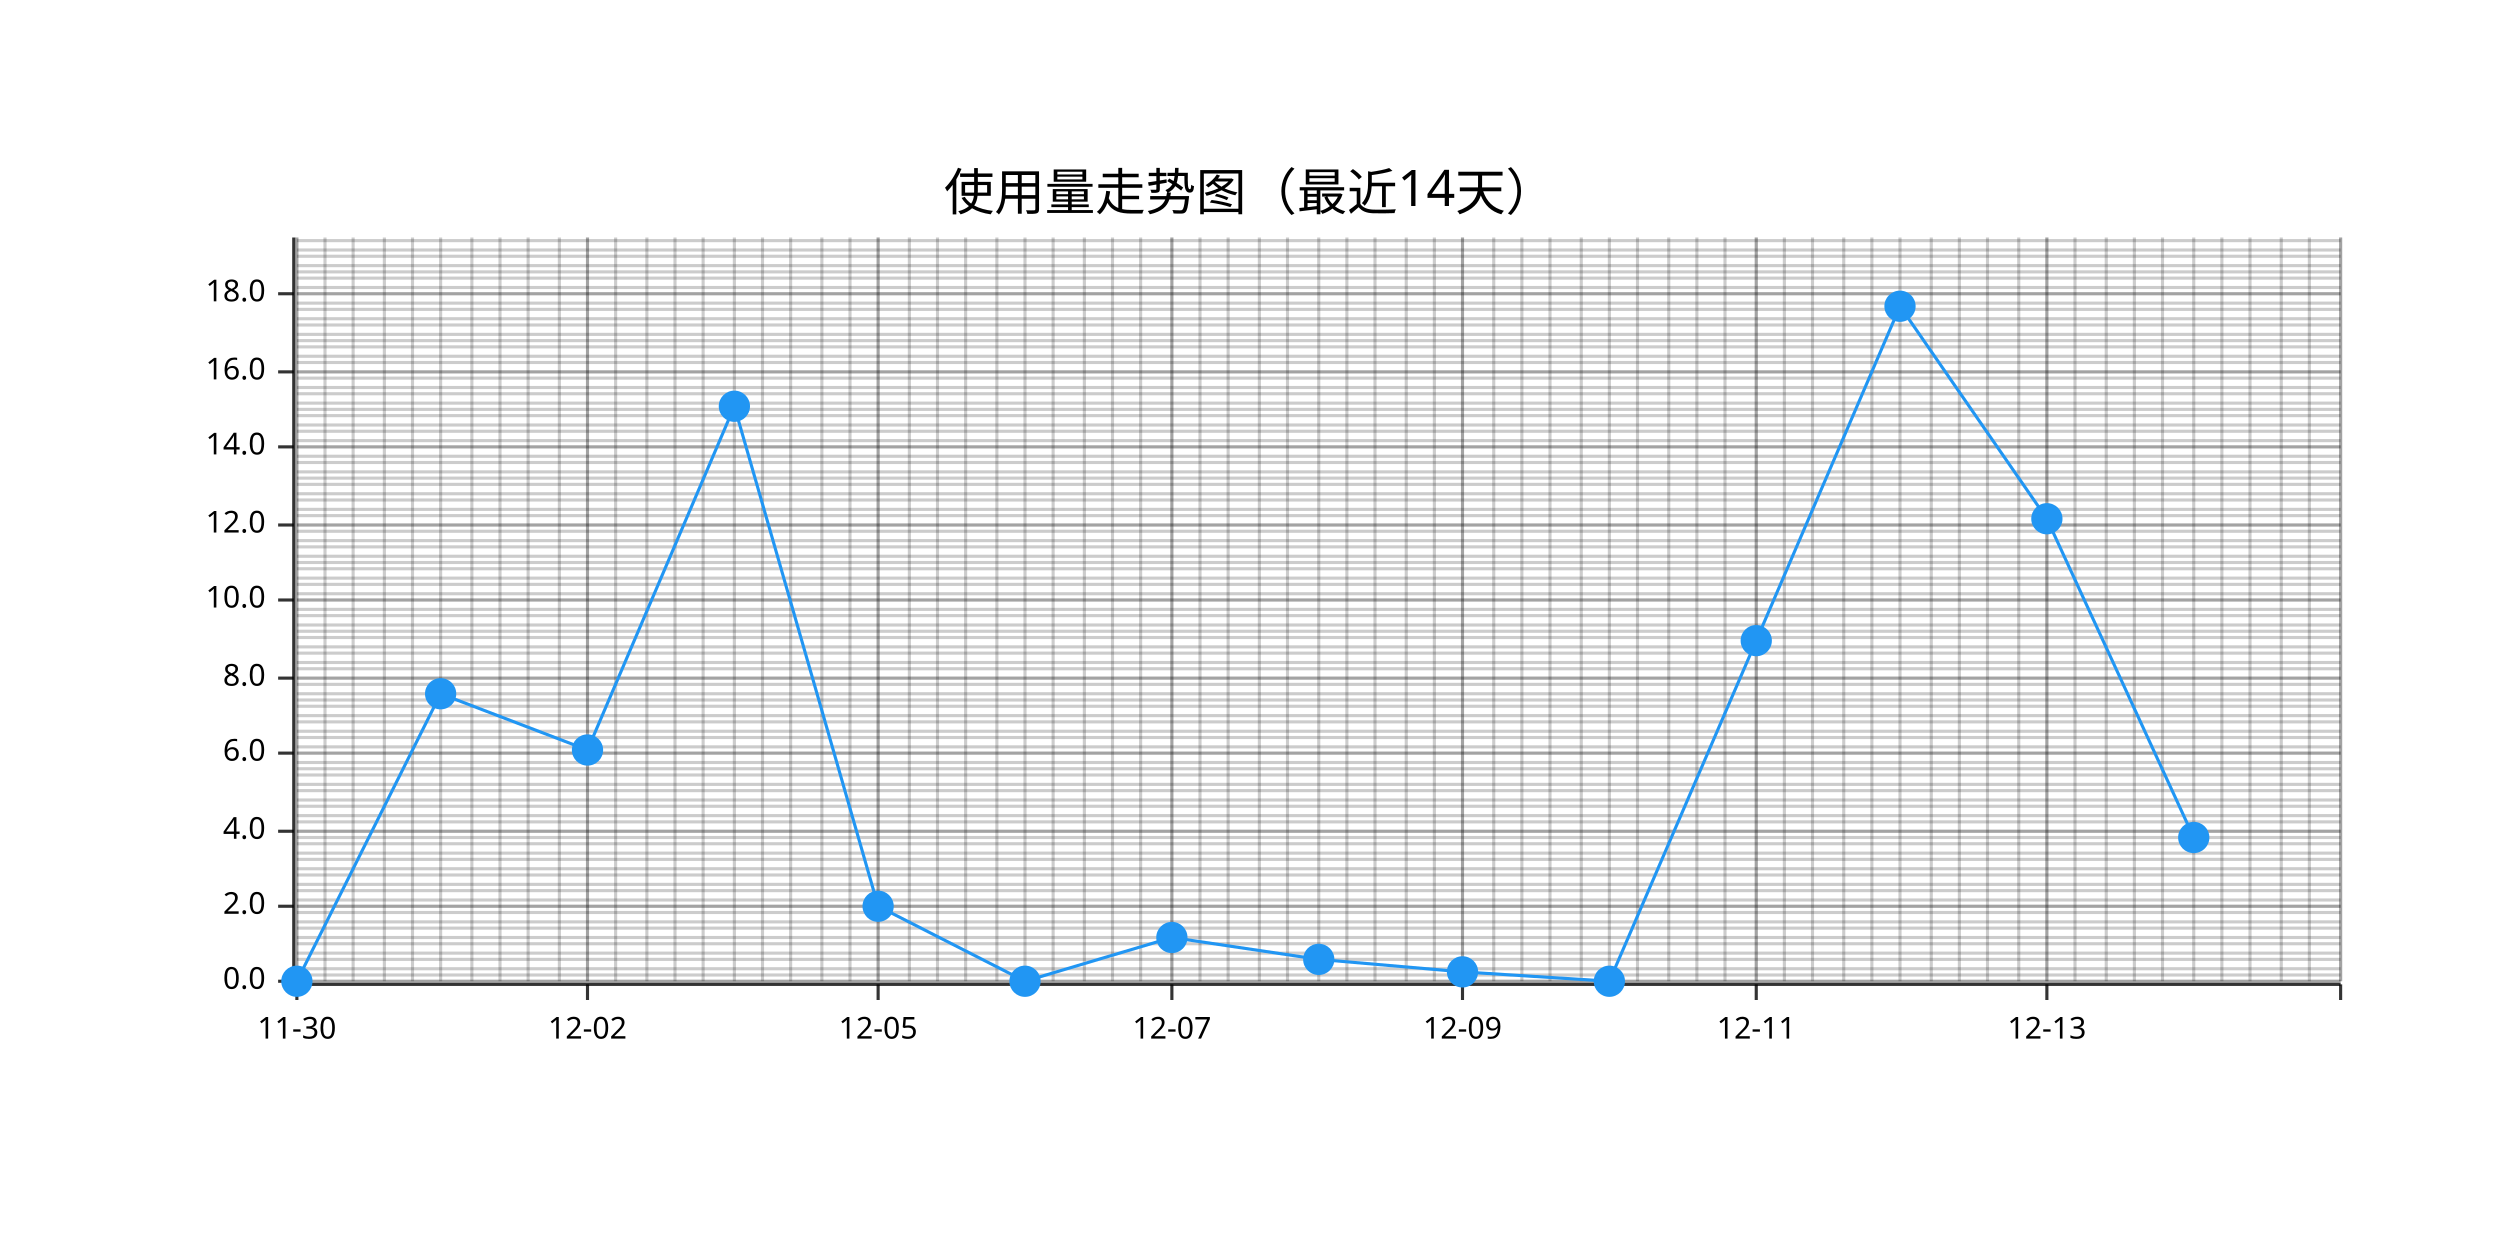
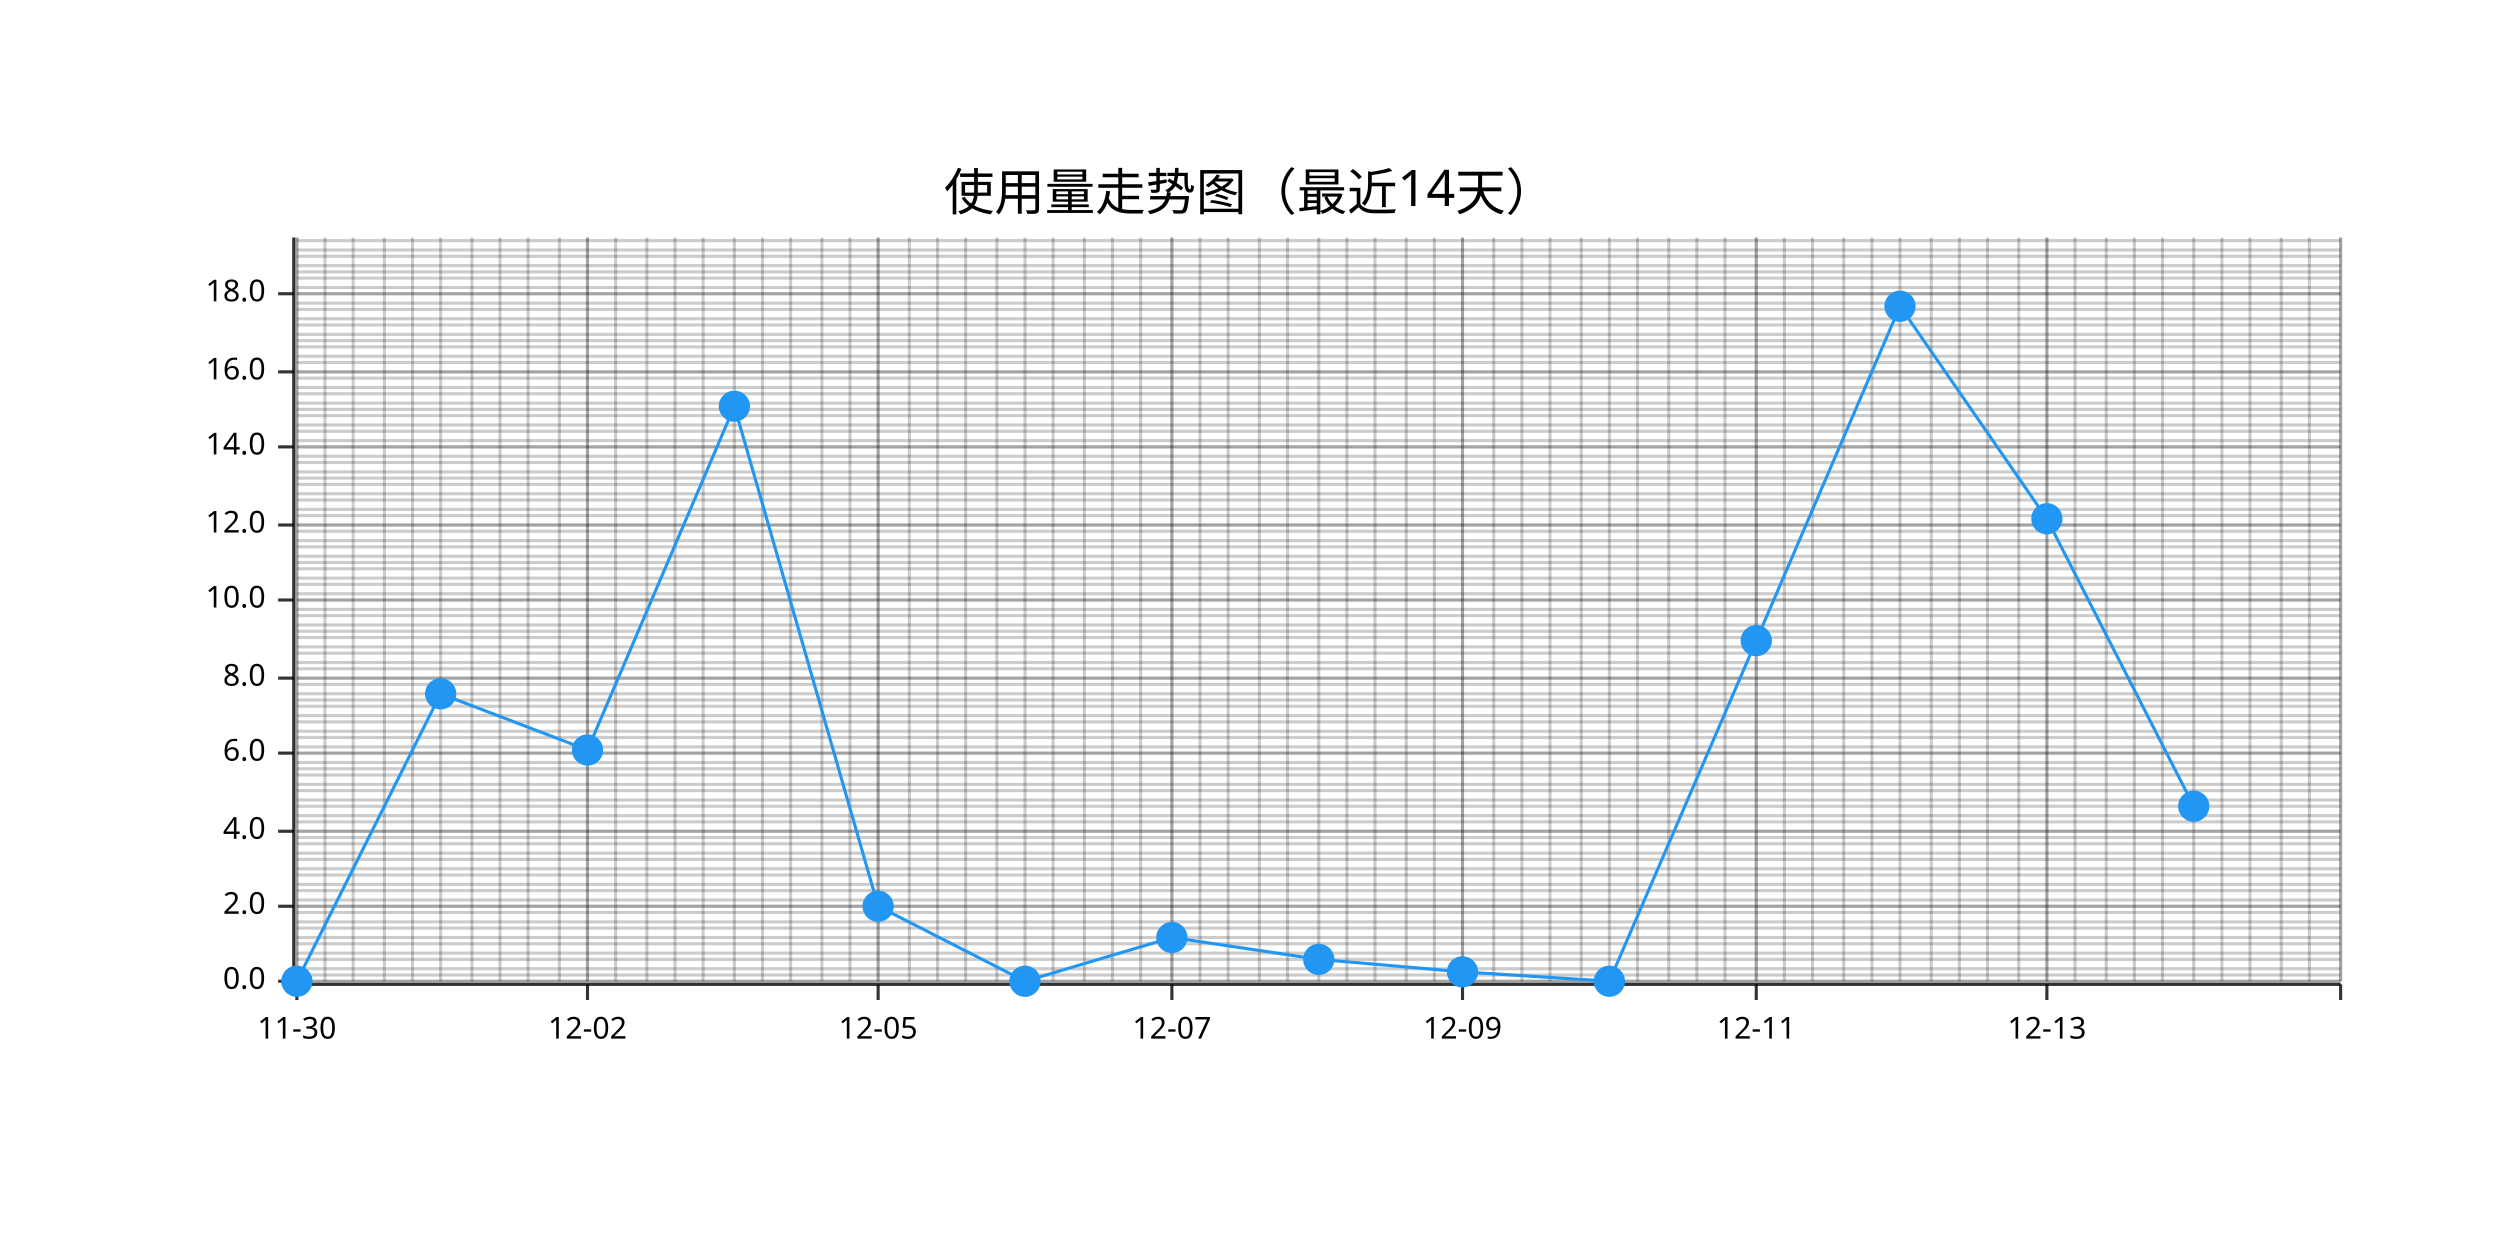
<svg xmlns="http://www.w3.org/2000/svg" width="800" height="400" viewBox="0 0 800 400">
  <rect x="0" y="0" width="800" height="400" opacity="1" fill="#FFFFFF" stroke="none" />
  <text x="400" y="55" dy="0.76em" text-anchor="middle" font-family="sans-serif" font-size="16.129" opacity="1" fill="#000000">
使用量走势图（最近14天）
</text>
  <line opacity="0.2" stroke="#000000" stroke-width="1" x1="95" y1="314" x2="95" y2="76" />
  <line opacity="0.2" stroke="#000000" stroke-width="1" x1="104" y1="314" x2="104" y2="76" />
  <line opacity="0.2" stroke="#000000" stroke-width="1" x1="113" y1="314" x2="113" y2="76" />
  <line opacity="0.2" stroke="#000000" stroke-width="1" x1="123" y1="314" x2="123" y2="76" />
  <line opacity="0.2" stroke="#000000" stroke-width="1" x1="132" y1="314" x2="132" y2="76" />
  <line opacity="0.2" stroke="#000000" stroke-width="1" x1="141" y1="314" x2="141" y2="76" />
  <line opacity="0.2" stroke="#000000" stroke-width="1" x1="151" y1="314" x2="151" y2="76" />
  <line opacity="0.2" stroke="#000000" stroke-width="1" x1="160" y1="314" x2="160" y2="76" />
  <line opacity="0.2" stroke="#000000" stroke-width="1" x1="169" y1="314" x2="169" y2="76" />
  <line opacity="0.2" stroke="#000000" stroke-width="1" x1="179" y1="314" x2="179" y2="76" />
  <line opacity="0.2" stroke="#000000" stroke-width="1" x1="188" y1="314" x2="188" y2="76" />
  <line opacity="0.2" stroke="#000000" stroke-width="1" x1="197" y1="314" x2="197" y2="76" />
  <line opacity="0.2" stroke="#000000" stroke-width="1" x1="207" y1="314" x2="207" y2="76" />
  <line opacity="0.2" stroke="#000000" stroke-width="1" x1="216" y1="314" x2="216" y2="76" />
  <line opacity="0.2" stroke="#000000" stroke-width="1" x1="225" y1="314" x2="225" y2="76" />
  <line opacity="0.2" stroke="#000000" stroke-width="1" x1="235" y1="314" x2="235" y2="76" />
  <line opacity="0.2" stroke="#000000" stroke-width="1" x1="244" y1="314" x2="244" y2="76" />
  <line opacity="0.2" stroke="#000000" stroke-width="1" x1="253" y1="314" x2="253" y2="76" />
  <line opacity="0.2" stroke="#000000" stroke-width="1" x1="263" y1="314" x2="263" y2="76" />
  <line opacity="0.2" stroke="#000000" stroke-width="1" x1="272" y1="314" x2="272" y2="76" />
  <line opacity="0.2" stroke="#000000" stroke-width="1" x1="281" y1="314" x2="281" y2="76" />
  <line opacity="0.2" stroke="#000000" stroke-width="1" x1="291" y1="314" x2="291" y2="76" />
  <line opacity="0.2" stroke="#000000" stroke-width="1" x1="300" y1="314" x2="300" y2="76" />
  <line opacity="0.2" stroke="#000000" stroke-width="1" x1="309" y1="314" x2="309" y2="76" />
  <line opacity="0.2" stroke="#000000" stroke-width="1" x1="319" y1="314" x2="319" y2="76" />
  <line opacity="0.2" stroke="#000000" stroke-width="1" x1="328" y1="314" x2="328" y2="76" />
  <line opacity="0.2" stroke="#000000" stroke-width="1" x1="337" y1="314" x2="337" y2="76" />
  <line opacity="0.2" stroke="#000000" stroke-width="1" x1="347" y1="314" x2="347" y2="76" />
  <line opacity="0.2" stroke="#000000" stroke-width="1" x1="356" y1="314" x2="356" y2="76" />
  <line opacity="0.2" stroke="#000000" stroke-width="1" x1="365" y1="314" x2="365" y2="76" />
  <line opacity="0.2" stroke="#000000" stroke-width="1" x1="375" y1="314" x2="375" y2="76" />
  <line opacity="0.2" stroke="#000000" stroke-width="1" x1="384" y1="314" x2="384" y2="76" />
  <line opacity="0.2" stroke="#000000" stroke-width="1" x1="393" y1="314" x2="393" y2="76" />
  <line opacity="0.2" stroke="#000000" stroke-width="1" x1="403" y1="314" x2="403" y2="76" />
  <line opacity="0.2" stroke="#000000" stroke-width="1" x1="412" y1="314" x2="412" y2="76" />
  <line opacity="0.2" stroke="#000000" stroke-width="1" x1="422" y1="314" x2="422" y2="76" />
  <line opacity="0.2" stroke="#000000" stroke-width="1" x1="431" y1="314" x2="431" y2="76" />
  <line opacity="0.2" stroke="#000000" stroke-width="1" x1="440" y1="314" x2="440" y2="76" />
  <line opacity="0.2" stroke="#000000" stroke-width="1" x1="450" y1="314" x2="450" y2="76" />
  <line opacity="0.2" stroke="#000000" stroke-width="1" x1="459" y1="314" x2="459" y2="76" />
  <line opacity="0.2" stroke="#000000" stroke-width="1" x1="468" y1="314" x2="468" y2="76" />
  <line opacity="0.2" stroke="#000000" stroke-width="1" x1="478" y1="314" x2="478" y2="76" />
  <line opacity="0.2" stroke="#000000" stroke-width="1" x1="487" y1="314" x2="487" y2="76" />
  <line opacity="0.2" stroke="#000000" stroke-width="1" x1="496" y1="314" x2="496" y2="76" />
  <line opacity="0.2" stroke="#000000" stroke-width="1" x1="506" y1="314" x2="506" y2="76" />
  <line opacity="0.2" stroke="#000000" stroke-width="1" x1="515" y1="314" x2="515" y2="76" />
  <line opacity="0.2" stroke="#000000" stroke-width="1" x1="524" y1="314" x2="524" y2="76" />
  <line opacity="0.2" stroke="#000000" stroke-width="1" x1="534" y1="314" x2="534" y2="76" />
  <line opacity="0.2" stroke="#000000" stroke-width="1" x1="543" y1="314" x2="543" y2="76" />
  <line opacity="0.2" stroke="#000000" stroke-width="1" x1="552" y1="314" x2="552" y2="76" />
  <line opacity="0.2" stroke="#000000" stroke-width="1" x1="562" y1="314" x2="562" y2="76" />
  <line opacity="0.2" stroke="#000000" stroke-width="1" x1="571" y1="314" x2="571" y2="76" />
  <line opacity="0.2" stroke="#000000" stroke-width="1" x1="580" y1="314" x2="580" y2="76" />
  <line opacity="0.2" stroke="#000000" stroke-width="1" x1="590" y1="314" x2="590" y2="76" />
  <line opacity="0.2" stroke="#000000" stroke-width="1" x1="599" y1="314" x2="599" y2="76" />
  <line opacity="0.2" stroke="#000000" stroke-width="1" x1="608" y1="314" x2="608" y2="76" />
  <line opacity="0.2" stroke="#000000" stroke-width="1" x1="618" y1="314" x2="618" y2="76" />
  <line opacity="0.2" stroke="#000000" stroke-width="1" x1="627" y1="314" x2="627" y2="76" />
  <line opacity="0.2" stroke="#000000" stroke-width="1" x1="636" y1="314" x2="636" y2="76" />
  <line opacity="0.2" stroke="#000000" stroke-width="1" x1="646" y1="314" x2="646" y2="76" />
  <line opacity="0.2" stroke="#000000" stroke-width="1" x1="655" y1="314" x2="655" y2="76" />
  <line opacity="0.2" stroke="#000000" stroke-width="1" x1="664" y1="314" x2="664" y2="76" />
  <line opacity="0.2" stroke="#000000" stroke-width="1" x1="674" y1="314" x2="674" y2="76" />
  <line opacity="0.2" stroke="#000000" stroke-width="1" x1="683" y1="314" x2="683" y2="76" />
  <line opacity="0.2" stroke="#000000" stroke-width="1" x1="692" y1="314" x2="692" y2="76" />
  <line opacity="0.2" stroke="#000000" stroke-width="1" x1="702" y1="314" x2="702" y2="76" />
  <line opacity="0.2" stroke="#000000" stroke-width="1" x1="711" y1="314" x2="711" y2="76" />
  <line opacity="0.2" stroke="#000000" stroke-width="1" x1="720" y1="314" x2="720" y2="76" />
  <line opacity="0.2" stroke="#000000" stroke-width="1" x1="730" y1="314" x2="730" y2="76" />
  <line opacity="0.2" stroke="#000000" stroke-width="1" x1="739" y1="314" x2="739" y2="76" />
  <line opacity="0.2" stroke="#000000" stroke-width="1" x1="749" y1="314" x2="749" y2="76" />
  <line opacity="0.2" stroke="#000000" stroke-width="1" x1="95" y1="314" x2="749" y2="314" />
  <line opacity="0.2" stroke="#000000" stroke-width="1" x1="95" y1="312" x2="749" y2="312" />
  <line opacity="0.2" stroke="#000000" stroke-width="1" x1="95" y1="310" x2="749" y2="310" />
  <line opacity="0.2" stroke="#000000" stroke-width="1" x1="95" y1="307" x2="749" y2="307" />
  <line opacity="0.2" stroke="#000000" stroke-width="1" x1="95" y1="305" x2="749" y2="305" />
  <line opacity="0.2" stroke="#000000" stroke-width="1" x1="95" y1="302" x2="749" y2="302" />
  <line opacity="0.2" stroke="#000000" stroke-width="1" x1="95" y1="300" x2="749" y2="300" />
  <line opacity="0.2" stroke="#000000" stroke-width="1" x1="95" y1="297" x2="749" y2="297" />
  <line opacity="0.2" stroke="#000000" stroke-width="1" x1="95" y1="295" x2="749" y2="295" />
  <line opacity="0.2" stroke="#000000" stroke-width="1" x1="95" y1="292" x2="749" y2="292" />
  <line opacity="0.2" stroke="#000000" stroke-width="1" x1="95" y1="290" x2="749" y2="290" />
  <line opacity="0.2" stroke="#000000" stroke-width="1" x1="95" y1="288" x2="749" y2="288" />
  <line opacity="0.2" stroke="#000000" stroke-width="1" x1="95" y1="285" x2="749" y2="285" />
  <line opacity="0.2" stroke="#000000" stroke-width="1" x1="95" y1="283" x2="749" y2="283" />
  <line opacity="0.2" stroke="#000000" stroke-width="1" x1="95" y1="280" x2="749" y2="280" />
  <line opacity="0.2" stroke="#000000" stroke-width="1" x1="95" y1="278" x2="749" y2="278" />
  <line opacity="0.2" stroke="#000000" stroke-width="1" x1="95" y1="275" x2="749" y2="275" />
  <line opacity="0.2" stroke="#000000" stroke-width="1" x1="95" y1="273" x2="749" y2="273" />
  <line opacity="0.2" stroke="#000000" stroke-width="1" x1="95" y1="270" x2="749" y2="270" />
  <line opacity="0.2" stroke="#000000" stroke-width="1" x1="95" y1="268" x2="749" y2="268" />
  <line opacity="0.2" stroke="#000000" stroke-width="1" x1="95" y1="266" x2="749" y2="266" />
  <line opacity="0.2" stroke="#000000" stroke-width="1" x1="95" y1="263" x2="749" y2="263" />
  <line opacity="0.2" stroke="#000000" stroke-width="1" x1="95" y1="261" x2="749" y2="261" />
  <line opacity="0.2" stroke="#000000" stroke-width="1" x1="95" y1="258" x2="749" y2="258" />
  <line opacity="0.2" stroke="#000000" stroke-width="1" x1="95" y1="256" x2="749" y2="256" />
  <line opacity="0.2" stroke="#000000" stroke-width="1" x1="95" y1="253" x2="749" y2="253" />
  <line opacity="0.2" stroke="#000000" stroke-width="1" x1="95" y1="251" x2="749" y2="251" />
  <line opacity="0.2" stroke="#000000" stroke-width="1" x1="95" y1="248" x2="749" y2="248" />
  <line opacity="0.2" stroke="#000000" stroke-width="1" x1="95" y1="246" x2="749" y2="246" />
  <line opacity="0.2" stroke="#000000" stroke-width="1" x1="95" y1="244" x2="749" y2="244" />
  <line opacity="0.2" stroke="#000000" stroke-width="1" x1="95" y1="241" x2="749" y2="241" />
  <line opacity="0.2" stroke="#000000" stroke-width="1" x1="95" y1="239" x2="749" y2="239" />
  <line opacity="0.2" stroke="#000000" stroke-width="1" x1="95" y1="236" x2="749" y2="236" />
  <line opacity="0.2" stroke="#000000" stroke-width="1" x1="95" y1="234" x2="749" y2="234" />
  <line opacity="0.2" stroke="#000000" stroke-width="1" x1="95" y1="231" x2="749" y2="231" />
  <line opacity="0.2" stroke="#000000" stroke-width="1" x1="95" y1="229" x2="749" y2="229" />
  <line opacity="0.2" stroke="#000000" stroke-width="1" x1="95" y1="226" x2="749" y2="226" />
  <line opacity="0.2" stroke="#000000" stroke-width="1" x1="95" y1="224" x2="749" y2="224" />
  <line opacity="0.2" stroke="#000000" stroke-width="1" x1="95" y1="222" x2="749" y2="222" />
  <line opacity="0.2" stroke="#000000" stroke-width="1" x1="95" y1="219" x2="749" y2="219" />
  <line opacity="0.2" stroke="#000000" stroke-width="1" x1="95" y1="217" x2="749" y2="217" />
  <line opacity="0.2" stroke="#000000" stroke-width="1" x1="95" y1="214" x2="749" y2="214" />
  <line opacity="0.2" stroke="#000000" stroke-width="1" x1="95" y1="212" x2="749" y2="212" />
  <line opacity="0.2" stroke="#000000" stroke-width="1" x1="95" y1="209" x2="749" y2="209" />
  <line opacity="0.2" stroke="#000000" stroke-width="1" x1="95" y1="207" x2="749" y2="207" />
  <line opacity="0.2" stroke="#000000" stroke-width="1" x1="95" y1="204" x2="749" y2="204" />
  <line opacity="0.2" stroke="#000000" stroke-width="1" x1="95" y1="202" x2="749" y2="202" />
  <line opacity="0.2" stroke="#000000" stroke-width="1" x1="95" y1="200" x2="749" y2="200" />
  <line opacity="0.2" stroke="#000000" stroke-width="1" x1="95" y1="197" x2="749" y2="197" />
  <line opacity="0.2" stroke="#000000" stroke-width="1" x1="95" y1="195" x2="749" y2="195" />
  <line opacity="0.2" stroke="#000000" stroke-width="1" x1="95" y1="192" x2="749" y2="192" />
  <line opacity="0.2" stroke="#000000" stroke-width="1" x1="95" y1="190" x2="749" y2="190" />
  <line opacity="0.2" stroke="#000000" stroke-width="1" x1="95" y1="187" x2="749" y2="187" />
  <line opacity="0.2" stroke="#000000" stroke-width="1" x1="95" y1="185" x2="749" y2="185" />
  <line opacity="0.2" stroke="#000000" stroke-width="1" x1="95" y1="182" x2="749" y2="182" />
  <line opacity="0.2" stroke="#000000" stroke-width="1" x1="95" y1="180" x2="749" y2="180" />
  <line opacity="0.2" stroke="#000000" stroke-width="1" x1="95" y1="178" x2="749" y2="178" />
  <line opacity="0.2" stroke="#000000" stroke-width="1" x1="95" y1="175" x2="749" y2="175" />
  <line opacity="0.2" stroke="#000000" stroke-width="1" x1="95" y1="173" x2="749" y2="173" />
  <line opacity="0.2" stroke="#000000" stroke-width="1" x1="95" y1="170" x2="749" y2="170" />
  <line opacity="0.2" stroke="#000000" stroke-width="1" x1="95" y1="168" x2="749" y2="168" />
  <line opacity="0.2" stroke="#000000" stroke-width="1" x1="95" y1="165" x2="749" y2="165" />
  <line opacity="0.2" stroke="#000000" stroke-width="1" x1="95" y1="163" x2="749" y2="163" />
  <line opacity="0.2" stroke="#000000" stroke-width="1" x1="95" y1="160" x2="749" y2="160" />
  <line opacity="0.2" stroke="#000000" stroke-width="1" x1="95" y1="158" x2="749" y2="158" />
  <line opacity="0.2" stroke="#000000" stroke-width="1" x1="95" y1="155" x2="749" y2="155" />
  <line opacity="0.2" stroke="#000000" stroke-width="1" x1="95" y1="153" x2="749" y2="153" />
  <line opacity="0.2" stroke="#000000" stroke-width="1" x1="95" y1="151" x2="749" y2="151" />
  <line opacity="0.2" stroke="#000000" stroke-width="1" x1="95" y1="148" x2="749" y2="148" />
  <line opacity="0.2" stroke="#000000" stroke-width="1" x1="95" y1="146" x2="749" y2="146" />
  <line opacity="0.2" stroke="#000000" stroke-width="1" x1="95" y1="143" x2="749" y2="143" />
  <line opacity="0.2" stroke="#000000" stroke-width="1" x1="95" y1="141" x2="749" y2="141" />
  <line opacity="0.2" stroke="#000000" stroke-width="1" x1="95" y1="138" x2="749" y2="138" />
  <line opacity="0.2" stroke="#000000" stroke-width="1" x1="95" y1="136" x2="749" y2="136" />
  <line opacity="0.2" stroke="#000000" stroke-width="1" x1="95" y1="133" x2="749" y2="133" />
  <line opacity="0.2" stroke="#000000" stroke-width="1" x1="95" y1="131" x2="749" y2="131" />
  <line opacity="0.2" stroke="#000000" stroke-width="1" x1="95" y1="129" x2="749" y2="129" />
  <line opacity="0.2" stroke="#000000" stroke-width="1" x1="95" y1="126" x2="749" y2="126" />
  <line opacity="0.2" stroke="#000000" stroke-width="1" x1="95" y1="124" x2="749" y2="124" />
  <line opacity="0.2" stroke="#000000" stroke-width="1" x1="95" y1="121" x2="749" y2="121" />
  <line opacity="0.2" stroke="#000000" stroke-width="1" x1="95" y1="119" x2="749" y2="119" />
  <line opacity="0.2" stroke="#000000" stroke-width="1" x1="95" y1="116" x2="749" y2="116" />
  <line opacity="0.2" stroke="#000000" stroke-width="1" x1="95" y1="114" x2="749" y2="114" />
  <line opacity="0.2" stroke="#000000" stroke-width="1" x1="95" y1="111" x2="749" y2="111" />
  <line opacity="0.2" stroke="#000000" stroke-width="1" x1="95" y1="109" x2="749" y2="109" />
  <line opacity="0.2" stroke="#000000" stroke-width="1" x1="95" y1="107" x2="749" y2="107" />
  <line opacity="0.2" stroke="#000000" stroke-width="1" x1="95" y1="104" x2="749" y2="104" />
  <line opacity="0.2" stroke="#000000" stroke-width="1" x1="95" y1="102" x2="749" y2="102" />
  <line opacity="0.2" stroke="#000000" stroke-width="1" x1="95" y1="99" x2="749" y2="99" />
  <line opacity="0.2" stroke="#000000" stroke-width="1" x1="95" y1="97" x2="749" y2="97" />
  <line opacity="0.2" stroke="#000000" stroke-width="1" x1="95" y1="94" x2="749" y2="94" />
  <line opacity="0.2" stroke="#000000" stroke-width="1" x1="95" y1="92" x2="749" y2="92" />
  <line opacity="0.2" stroke="#000000" stroke-width="1" x1="95" y1="89" x2="749" y2="89" />
  <line opacity="0.2" stroke="#000000" stroke-width="1" x1="95" y1="87" x2="749" y2="87" />
  <line opacity="0.2" stroke="#000000" stroke-width="1" x1="95" y1="85" x2="749" y2="85" />
  <line opacity="0.2" stroke="#000000" stroke-width="1" x1="95" y1="82" x2="749" y2="82" />
  <line opacity="0.2" stroke="#000000" stroke-width="1" x1="95" y1="80" x2="749" y2="80" />
  <line opacity="0.2" stroke="#000000" stroke-width="1" x1="95" y1="77" x2="749" y2="77" />
  <line opacity="0.2" stroke="#000000" stroke-width="1" x1="95" y1="314" x2="95" y2="76" />
  <line opacity="0.2" stroke="#000000" stroke-width="1" x1="188" y1="314" x2="188" y2="76" />
  <line opacity="0.2" stroke="#000000" stroke-width="1" x1="281" y1="314" x2="281" y2="76" />
  <line opacity="0.2" stroke="#000000" stroke-width="1" x1="375" y1="314" x2="375" y2="76" />
  <line opacity="0.2" stroke="#000000" stroke-width="1" x1="468" y1="314" x2="468" y2="76" />
  <line opacity="0.2" stroke="#000000" stroke-width="1" x1="562" y1="314" x2="562" y2="76" />
  <line opacity="0.2" stroke="#000000" stroke-width="1" x1="655" y1="314" x2="655" y2="76" />
  <line opacity="0.2" stroke="#000000" stroke-width="1" x1="749" y1="314" x2="749" y2="76" />
  <line opacity="0.2" stroke="#000000" stroke-width="1" x1="95" y1="314" x2="749" y2="314" />
  <line opacity="0.2" stroke="#000000" stroke-width="1" x1="95" y1="290" x2="749" y2="290" />
  <line opacity="0.2" stroke="#000000" stroke-width="1" x1="95" y1="266" x2="749" y2="266" />
  <line opacity="0.2" stroke="#000000" stroke-width="1" x1="95" y1="241" x2="749" y2="241" />
  <line opacity="0.2" stroke="#000000" stroke-width="1" x1="95" y1="217" x2="749" y2="217" />
  <line opacity="0.2" stroke="#000000" stroke-width="1" x1="95" y1="192" x2="749" y2="192" />
  <line opacity="0.2" stroke="#000000" stroke-width="1" x1="95" y1="168" x2="749" y2="168" />
  <line opacity="0.2" stroke="#000000" stroke-width="1" x1="95" y1="143" x2="749" y2="143" />
  <line opacity="0.2" stroke="#000000" stroke-width="1" x1="95" y1="119" x2="749" y2="119" />
  <line opacity="0.2" stroke="#000000" stroke-width="1" x1="95" y1="94" x2="749" y2="94" />
  <polyline fill="none" opacity="0.8" stroke="#000000" stroke-width="1" points="94,76 94,314 " />
  <text x="85" y="314" dy="0.5ex" text-anchor="end" font-family="sans-serif" font-size="9.677" opacity="1" fill="#000000">
0.0
</text>
  <polyline fill="none" opacity="0.8" stroke="#000000" stroke-width="1" points="89,314 94,314 " />
  <text x="85" y="290" dy="0.5ex" text-anchor="end" font-family="sans-serif" font-size="9.677" opacity="1" fill="#000000">
2.0
</text>
  <polyline fill="none" opacity="0.8" stroke="#000000" stroke-width="1" points="89,290 94,290 " />
  <text x="85" y="266" dy="0.5ex" text-anchor="end" font-family="sans-serif" font-size="9.677" opacity="1" fill="#000000">
4.0
</text>
  <polyline fill="none" opacity="0.8" stroke="#000000" stroke-width="1" points="89,266 94,266 " />
  <text x="85" y="241" dy="0.5ex" text-anchor="end" font-family="sans-serif" font-size="9.677" opacity="1" fill="#000000">
6.0
</text>
  <polyline fill="none" opacity="0.8" stroke="#000000" stroke-width="1" points="89,241 94,241 " />
  <text x="85" y="217" dy="0.5ex" text-anchor="end" font-family="sans-serif" font-size="9.677" opacity="1" fill="#000000">
8.0
</text>
  <polyline fill="none" opacity="0.8" stroke="#000000" stroke-width="1" points="89,217 94,217 " />
  <text x="85" y="192" dy="0.5ex" text-anchor="end" font-family="sans-serif" font-size="9.677" opacity="1" fill="#000000">
10.0
</text>
  <polyline fill="none" opacity="0.8" stroke="#000000" stroke-width="1" points="89,192 94,192 " />
  <text x="85" y="168" dy="0.5ex" text-anchor="end" font-family="sans-serif" font-size="9.677" opacity="1" fill="#000000">
12.0
</text>
  <polyline fill="none" opacity="0.8" stroke="#000000" stroke-width="1" points="89,168 94,168 " />
  <text x="85" y="143" dy="0.5ex" text-anchor="end" font-family="sans-serif" font-size="9.677" opacity="1" fill="#000000">
14.0
</text>
  <polyline fill="none" opacity="0.8" stroke="#000000" stroke-width="1" points="89,143 94,143 " />
  <text x="85" y="119" dy="0.5ex" text-anchor="end" font-family="sans-serif" font-size="9.677" opacity="1" fill="#000000">
16.0
</text>
  <polyline fill="none" opacity="0.8" stroke="#000000" stroke-width="1" points="89,119 94,119 " />
  <text x="85" y="94" dy="0.5ex" text-anchor="end" font-family="sans-serif" font-size="9.677" opacity="1" fill="#000000">
18.0
</text>
  <polyline fill="none" opacity="0.8" stroke="#000000" stroke-width="1" points="89,94 94,94 " />
  <polyline fill="none" opacity="0.8" stroke="#000000" stroke-width="1" points="95,315 749,315 " />
  <text x="95" y="325" dy="0.76em" text-anchor="middle" font-family="sans-serif" font-size="9.677" opacity="1" fill="#000000">
11-30
</text>
  <polyline fill="none" opacity="0.8" stroke="#000000" stroke-width="1" points="95,315 95,320 " />
  <text x="188" y="325" dy="0.76em" text-anchor="middle" font-family="sans-serif" font-size="9.677" opacity="1" fill="#000000">
12-02
</text>
  <polyline fill="none" opacity="0.8" stroke="#000000" stroke-width="1" points="188,315 188,320 " />
  <text x="281" y="325" dy="0.76em" text-anchor="middle" font-family="sans-serif" font-size="9.677" opacity="1" fill="#000000">
12-05
</text>
  <polyline fill="none" opacity="0.8" stroke="#000000" stroke-width="1" points="281,315 281,320 " />
  <text x="375" y="325" dy="0.76em" text-anchor="middle" font-family="sans-serif" font-size="9.677" opacity="1" fill="#000000">
12-07
</text>
  <polyline fill="none" opacity="0.8" stroke="#000000" stroke-width="1" points="375,315 375,320 " />
  <text x="468" y="325" dy="0.76em" text-anchor="middle" font-family="sans-serif" font-size="9.677" opacity="1" fill="#000000">
12-09
</text>
  <polyline fill="none" opacity="0.8" stroke="#000000" stroke-width="1" points="468,315 468,320 " />
  <text x="562" y="325" dy="0.76em" text-anchor="middle" font-family="sans-serif" font-size="9.677" opacity="1" fill="#000000">
12-11
</text>
  <polyline fill="none" opacity="0.8" stroke="#000000" stroke-width="1" points="562,315 562,320 " />
  <text x="655" y="325" dy="0.76em" text-anchor="middle" font-family="sans-serif" font-size="9.677" opacity="1" fill="#000000">
12-13
</text>
  <polyline fill="none" opacity="0.8" stroke="#000000" stroke-width="1" points="655,315 655,320 " />
  <text x="749" y="325" dy="0.76em" text-anchor="middle" font-family="sans-serif" font-size="9.677" opacity="1" fill="#000000">

</text>
  <polyline fill="none" opacity="0.8" stroke="#000000" stroke-width="1" points="749,315 749,320 " />
-   <polyline fill="none" opacity="1" stroke="#2196F3" stroke-width="1" points="95,314 141,222 188,240 235,130 281,290 328,314 375,300 422,307 468,311 515,314 562,205 608,98 655,166 702,268 " />
+   <polyline fill="none" opacity="1" stroke="#2196F3" stroke-width="1" points="95,314 141,222 188,240 235,130 281,290 328,314 375,300 422,307 468,311 515,314 562,205 608,98 655,166 702,258 " />
  <circle cx="95" cy="314" r="5" opacity="1" fill="#2196F3" stroke="none" stroke-width="1" />
  <circle cx="141" cy="222" r="5" opacity="1" fill="#2196F3" stroke="none" stroke-width="1" />
  <circle cx="188" cy="240" r="5" opacity="1" fill="#2196F3" stroke="none" stroke-width="1" />
  <circle cx="235" cy="130" r="5" opacity="1" fill="#2196F3" stroke="none" stroke-width="1" />
  <circle cx="281" cy="290" r="5" opacity="1" fill="#2196F3" stroke="none" stroke-width="1" />
  <circle cx="328" cy="314" r="5" opacity="1" fill="#2196F3" stroke="none" stroke-width="1" />
  <circle cx="375" cy="300" r="5" opacity="1" fill="#2196F3" stroke="none" stroke-width="1" />
  <circle cx="422" cy="307" r="5" opacity="1" fill="#2196F3" stroke="none" stroke-width="1" />
  <circle cx="468" cy="311" r="5" opacity="1" fill="#2196F3" stroke="none" stroke-width="1" />
  <circle cx="515" cy="314" r="5" opacity="1" fill="#2196F3" stroke="none" stroke-width="1" />
  <circle cx="562" cy="205" r="5" opacity="1" fill="#2196F3" stroke="none" stroke-width="1" />
  <circle cx="608" cy="98" r="5" opacity="1" fill="#2196F3" stroke="none" stroke-width="1" />
  <circle cx="655" cy="166" r="5" opacity="1" fill="#2196F3" stroke="none" stroke-width="1" />
-   <circle cx="702" cy="268" r="5" opacity="1" fill="#2196F3" stroke="none" stroke-width="1" />
+   <circle cx="702" cy="258" r="5" opacity="1" fill="#2196F3" stroke="none" stroke-width="1" />
</svg>
